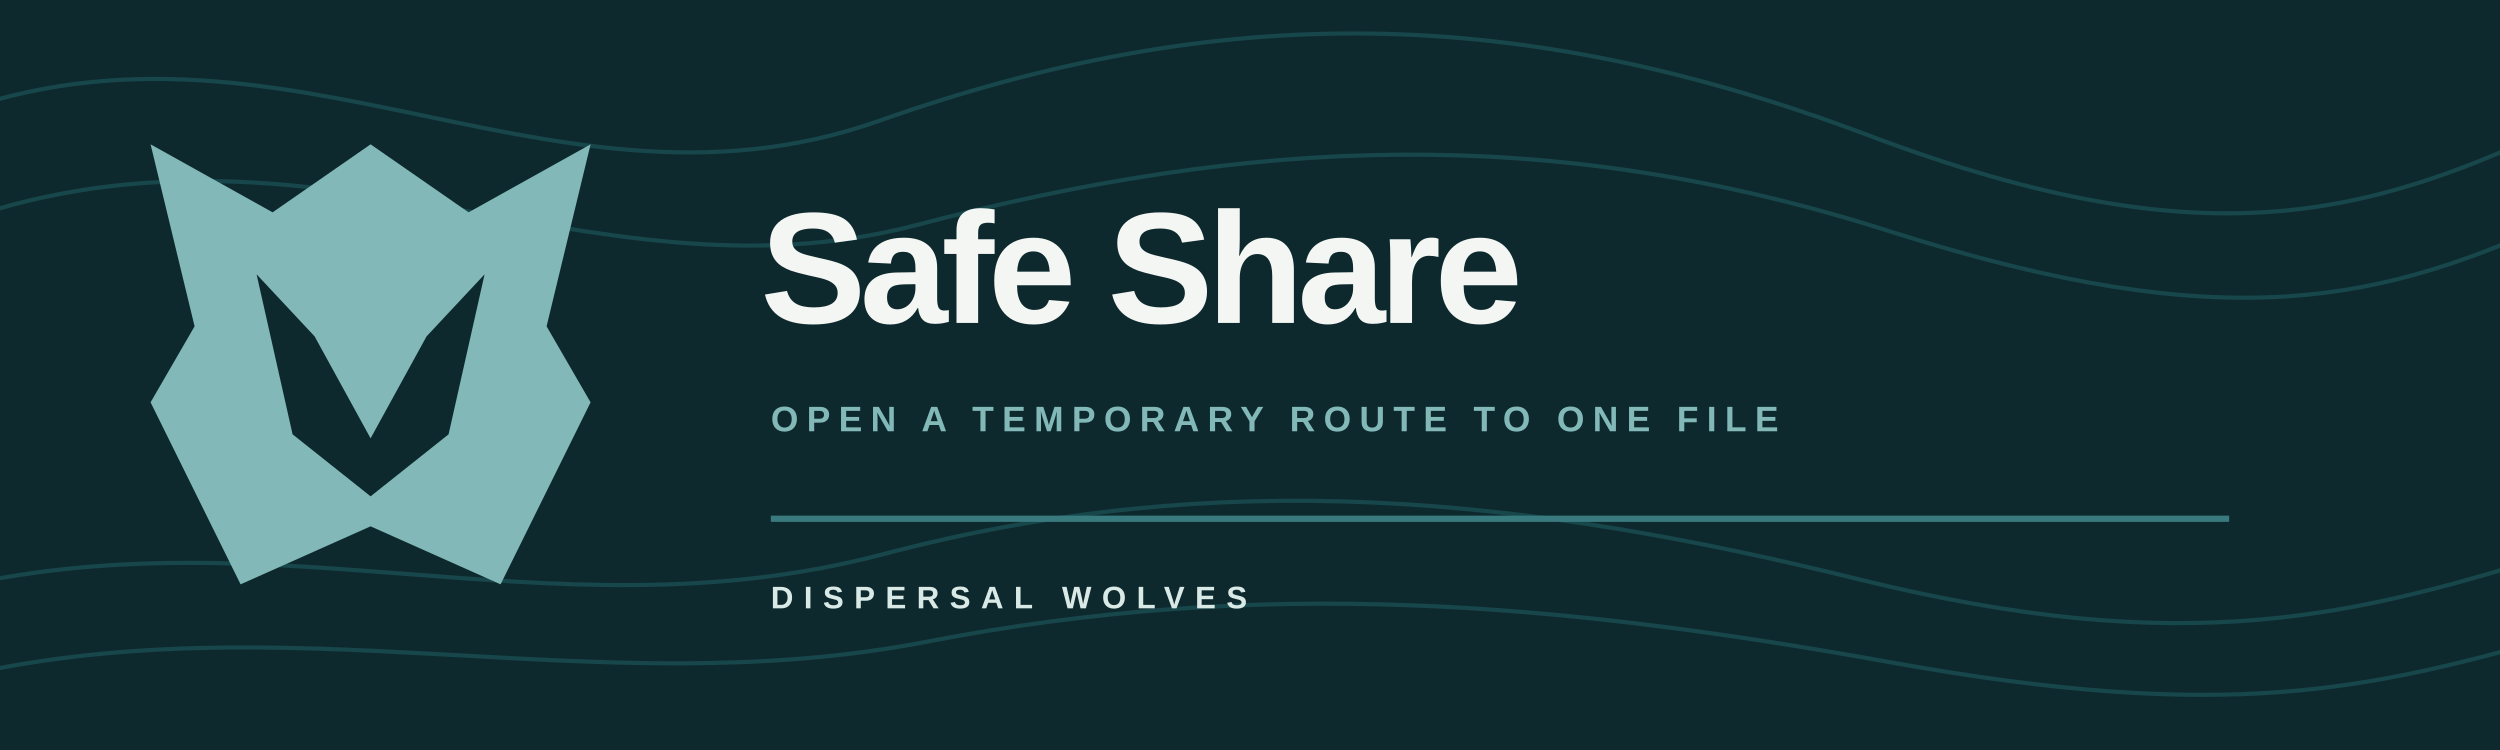
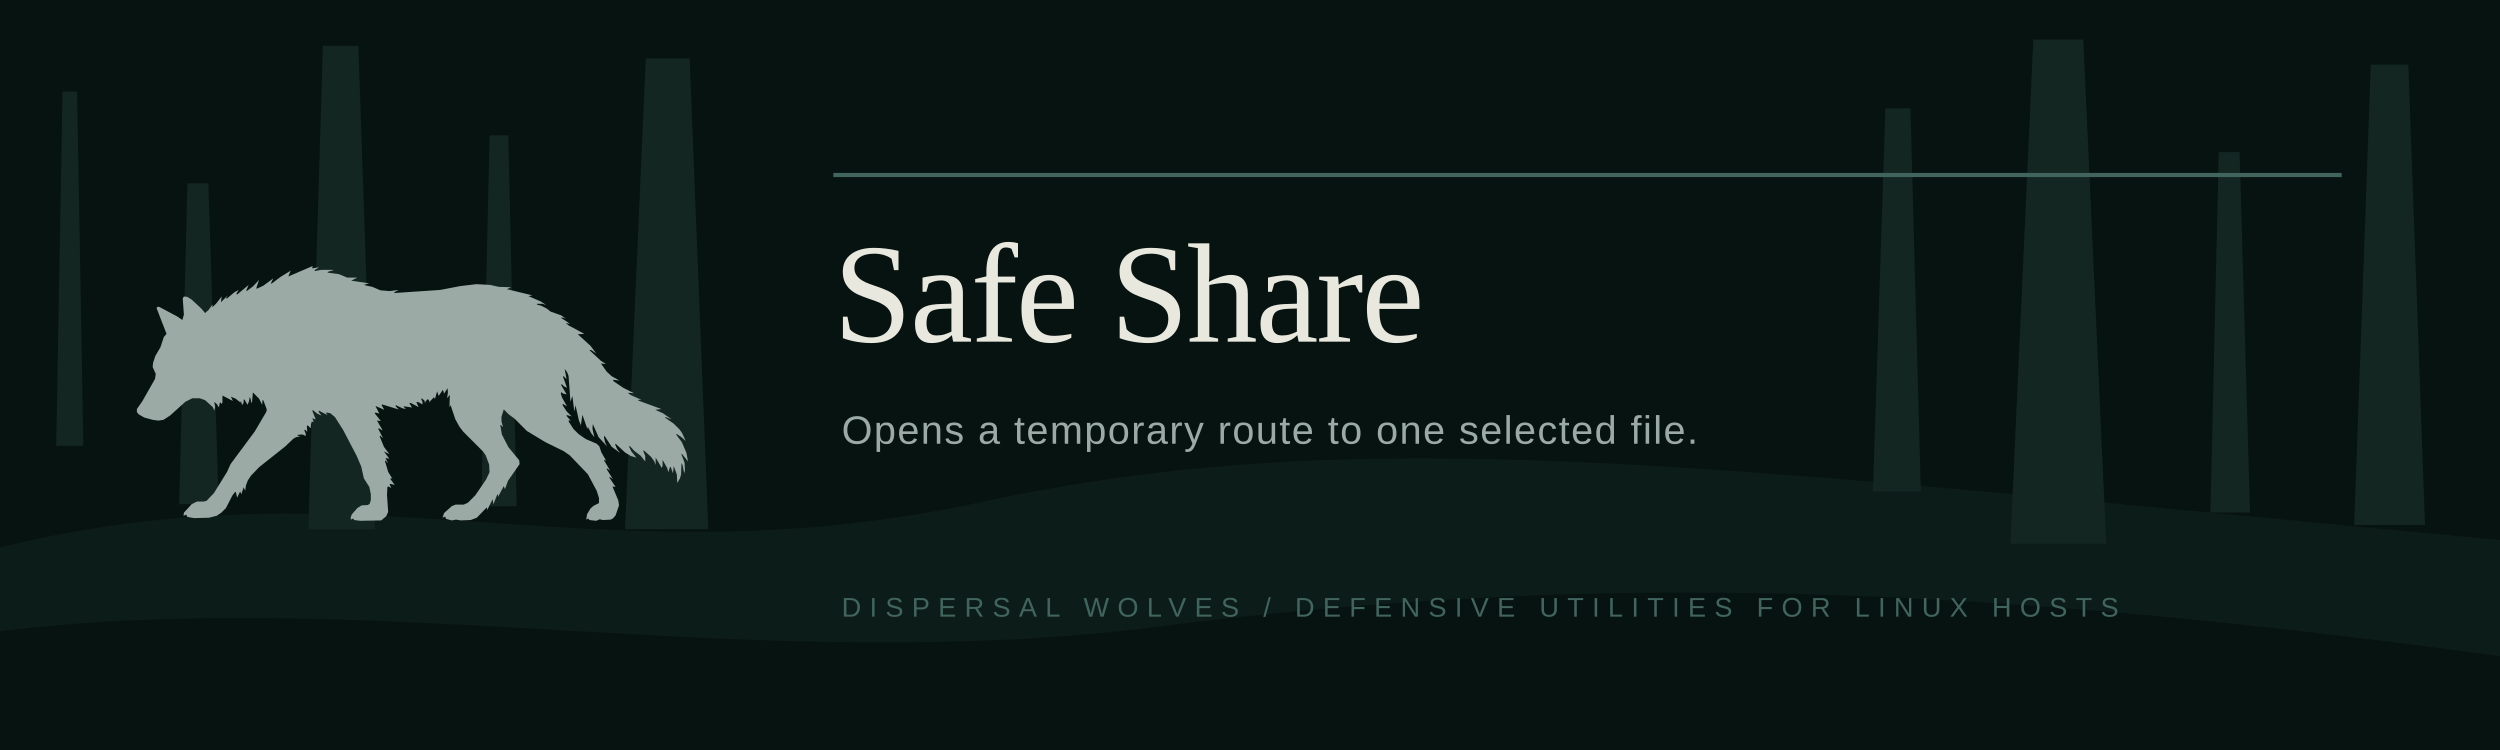
<svg xmlns="http://www.w3.org/2000/svg" viewBox="0 0 1200 360" role="img" aria-labelledby="title desc">
-   <rect width="1200" height="360" fill="#0D292D" />
-   <g fill="none" stroke="#17464B" stroke-width="2">
-     <path d="M-50 66c173-83 308 50 472-8s308-56 475 7 245 38 349-13" />
-     <path d="M-35 112c178-72 315 38 475-4s304-49 467 3 237 34 327-8" />
-     <path d="M-45 288c165-48 306 21 469-22s310-27 468 12 239 18 343-15" />
-     <path d="M-25 326c161-39 310 13 470-18s302-19 463 10 228 13 318-12" />
+   <rect width="1200" height="360" fill="#071310" />
+   <g aria-hidden="true" opacity=".56">
+     <path d="M0 262.8C175 219.6 286 280.8 470 241.2S814 223.2 1200 259.2V360H0Z" fill="#10231F" />
+     <path d="M30 44h7l3 170h-13Z" fill="#1D3530" />
+     <path d="M90 88h10l5 154h-19Z" fill="#1D3530" />
+     <path d="M155 22h17l8 232h-32Z" fill="#1D3530" />
+     <path d="M235 65h9l4 178h-17Z" fill="#1D3530" />
+     <path d="M310 28h21l9 226h-40Z" fill="#1D3530" />
+     <path d="M905 52h12l5 184h-23Z" fill="#1D3530" />
+     <path d="M976 19h24l11 242h-46Z" fill="#1D3530" />
+     <path d="M1065 73h10l5 173h-19Z" fill="#1D3530" />
+     <path d="M1138 31h18l8 221h-34Z" fill="#1D3530" />
+     <path d="M0 303C180 281 363 325 554 301S923 277 1200 315V360H0Z" fill="#071310" />
  </g>
-   <g transform="translate(55 52) scale(.96)">
-     <path fill="#82B9B8" fill-rule="evenodd" d="M18 18 79 52l49-34 49 34 61-34-22 91 22 38-45 91-65-29-65 29-45-91 22-38Zm53 65 29 31 28 51 28-51 29-31-18 80-39 31-39-31Z" />
+   <g transform="translate(62 124) scale(.185)" fill="#9CAAA6">
+     <path fill-rule="evenodd" d="M71 129L97 196L90 204L81 231L68 253L62 271L61 282L69 300L67 313L34 371L20 391L20 399L25 405L39 413L61 419L76 421L89 419L106 408L146 372L164 363L183 363L197 368L217 386L221 395L223 386L221 374L222 373L228 379L233 387L235 375L237 374L240 378L242 374L242 356L269 370L264 359L276 364L289 374L290 370L293 381L297 374L297 367L299 366L307 380L311 371L313 359L316 368L316 376L319 371L321 348L337 364L345 380L346 368L348 368L357 392L356 398L326 449L263 534L254 554L220 609L201 629L194 631L176 631L162 638L142 660L141 668L148 665L151 671L169 674L207 673L227 668L239 660L251 648L268 615L275 606L277 607L280 621L288 605L291 612L297 594L301 603L303 589L308 576L316 564L337 542L405 488L426 468L433 464L444 462L437 460L437 458L450 457L458 461L458 455L454 445L457 445L462 450L461 434L464 434L471 441L472 426L474 430L473 424L479 424L475 415L484 418L475 395L477 394L488 403L499 408L492 399L492 395L515 407L511 402L512 400L522 402L534 412L555 445L590 512L602 540L609 571L623 593L627 612L627 627L624 637L619 640L603 641L592 648L578 664L575 671L575 678L581 675L584 679L599 681L654 680L667 669L672 658L669 615L670 593L673 592L680 596L676 587L677 585L689 588L678 573L679 570L683 572L672 554L664 527L665 524L672 532L665 518L675 520L661 501L675 508L661 489L650 462L651 460L659 467L646 442L648 441L658 447L643 421L653 422L637 402L639 400L649 403L639 383L662 393L655 381L656 379L699 392L691 383L692 381L709 389L718 391L712 385L713 384L734 387L727 376L730 375L751 386L745 373L750 373L761 379L761 372L758 366L759 363L766 369L768 376L769 371L775 365L779 370L778 374L791 360L792 364L794 363L799 345L803 357L814 341L817 351L826 337L827 348L825 363L832 354L831 386L834 381L846 417L857 437L867 450L918 501L925 511L934 535L935 555L926 574L898 615L879 634L868 639L847 639L837 643L817 661L813 673L820 670L822 676L837 680L848 678L860 680L886 679L902 673L928 646L929 653L943 625L945 638L955 613L957 613L957 619L972 591L975 599L983 577L1013 534L1012 524L984 490L967 457L963 433L964 432L970 438L966 423L966 411L972 392L985 405L1000 416L1032 448L1080 477L1127 500L1143 511L1190 560L1213 603L1219 622L1219 635L1205 642L1197 649L1188 664L1186 678L1192 675L1194 679L1212 681L1221 677L1229 679L1249 678L1255 675L1262 667L1271 641L1269 628L1254 592L1262 593L1246 569L1247 567L1255 573L1239 547L1240 545L1248 551L1232 524L1234 523L1238 526L1225 503L1220 488L1213 481L1185 469L1166 456L1153 443L1140 423L1141 420L1146 422L1134 408L1137 407L1148 410L1135 397L1124 380L1126 378L1136 384L1123 361L1120 351L1121 347L1126 351L1135 353L1121 329L1122 326L1128 332L1136 336L1126 308L1127 305L1135 314L1130 287L1136 295L1140 305L1145 372L1150 357L1155 398L1158 381L1167 421L1172 433L1176 406L1189 443L1190 437L1199 454L1207 464L1202 442L1203 430L1218 464L1240 488L1235 478L1232 465L1233 460L1252 489L1274 505L1266 495L1261 483L1262 481L1287 504L1302 513L1316 517L1303 501L1297 488L1299 487L1311 500L1327 512L1339 527L1339 513L1334 500L1335 498L1354 515L1362 526L1366 536L1366 517L1382 544L1384 538L1384 523L1396 544L1399 555L1403 542L1405 541L1411 558L1413 539L1421 561L1422 583L1429 571L1432 561L1433 531L1436 537L1440 558L1442 550L1441 530L1433 509L1434 507L1450 527L1446 505L1434 477L1419 457L1421 456L1433 464L1444 474L1435 454L1428 444L1413 429L1390 413L1392 412L1408 418L1385 402L1365 393L1381 391L1321 369L1321 367L1329 367L1302 355L1294 349L1310 350L1282 336L1257 319L1255 315L1272 317L1252 306L1239 294L1224 273L1237 274L1224 266L1194 238L1199 238L1212 247L1197 227L1164 197L1181 196L1140 174L1133 168L1144 170L1120 154L1127 154L1134 157L1121 148L1093 138L1083 130L1069 123L1058 120L1058 118L1073 118L1082 121L1068 112L1036 98L1046 96L980 80L991 75L959 74L937 69L901 67L859 72L807 82L688 90L688 88L699 82L676 85L652 83L631 74L612 70L610 68L623 65L576 58L592 50L566 50L544 41L514 37L518 34L530 31L529 30L498 30L481 33L482 30L493 23L475 26L476 20L413 47L419 32L393 48L369 66L368 64L374 52L348 71L331 79L330 77L337 56L321 73L305 85L304 83L310 69L280 94L278 92L284 82L273 88L253 105L252 102L256 96L238 114L240 99L226 117L216 127L216 120L206 134L197 142L187 130L162 107L151 100L142 99L139 104L142 146L138 160L125 151L78 126L73 126Z" />
  </g>
-   <text x="365" y="155" fill="#F3F6F2" font-family="Arial, Helvetica, sans-serif" font-size="76" font-weight="800" letter-spacing="-3">Safe Share</text>
-   <text x="370" y="207" fill="#82B9B8" font-family="Arial, Helvetica, sans-serif" font-size="17" font-weight="700" letter-spacing="4">OPEN A TEMPORARY ROUTE TO ONE FILE</text>
-   <path d="M370 249h700" stroke="#397A7E" stroke-width="3" />
-   <text x="370" y="292" fill="#D9E9E6" font-family="Arial, Helvetica, sans-serif" font-size="15" font-weight="700" letter-spacing="5">DISPERSAL WOLVES</text>
+   <path d="M400 84H1124" stroke="#41645D" stroke-width="2" />
+   <text x="400" y="164" fill="#E8E8DF" font-family="Georgia, 'Times New Roman', serif" font-size="68" letter-spacing="-1">Safe Share</text>
+   <text x="404" y="213" fill="#9CAAA6" font-family="Arial Narrow, Helvetica Neue, Arial, sans-serif" font-size="19" letter-spacing=".7">Opens a temporary route to one selected file.</text>
+   <text x="404" y="296" fill="#41645D" font-family="Arial Narrow, Helvetica Neue, Arial, sans-serif" font-size="13" letter-spacing="4">DISPERSAL WOLVES / DEFENSIVE UTILITIES FOR LINUX HOSTS</text>
</svg>
